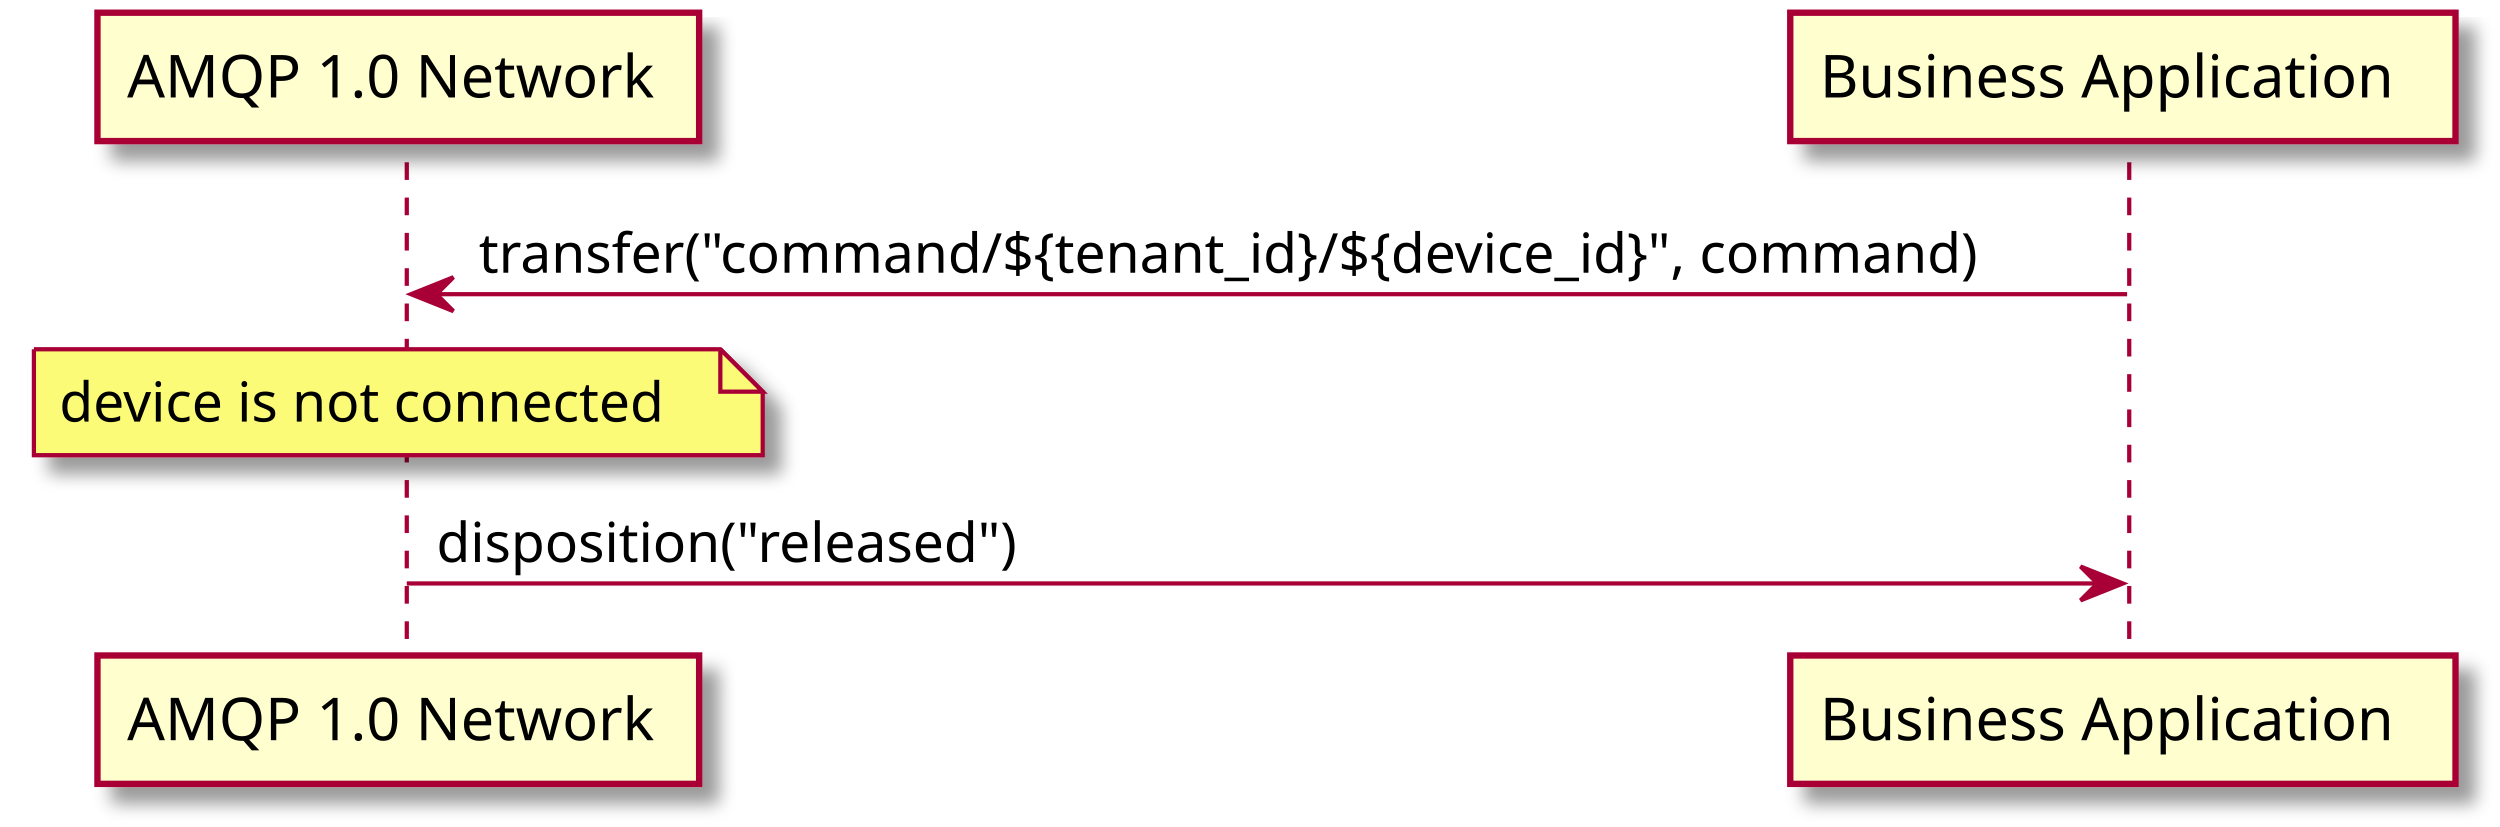
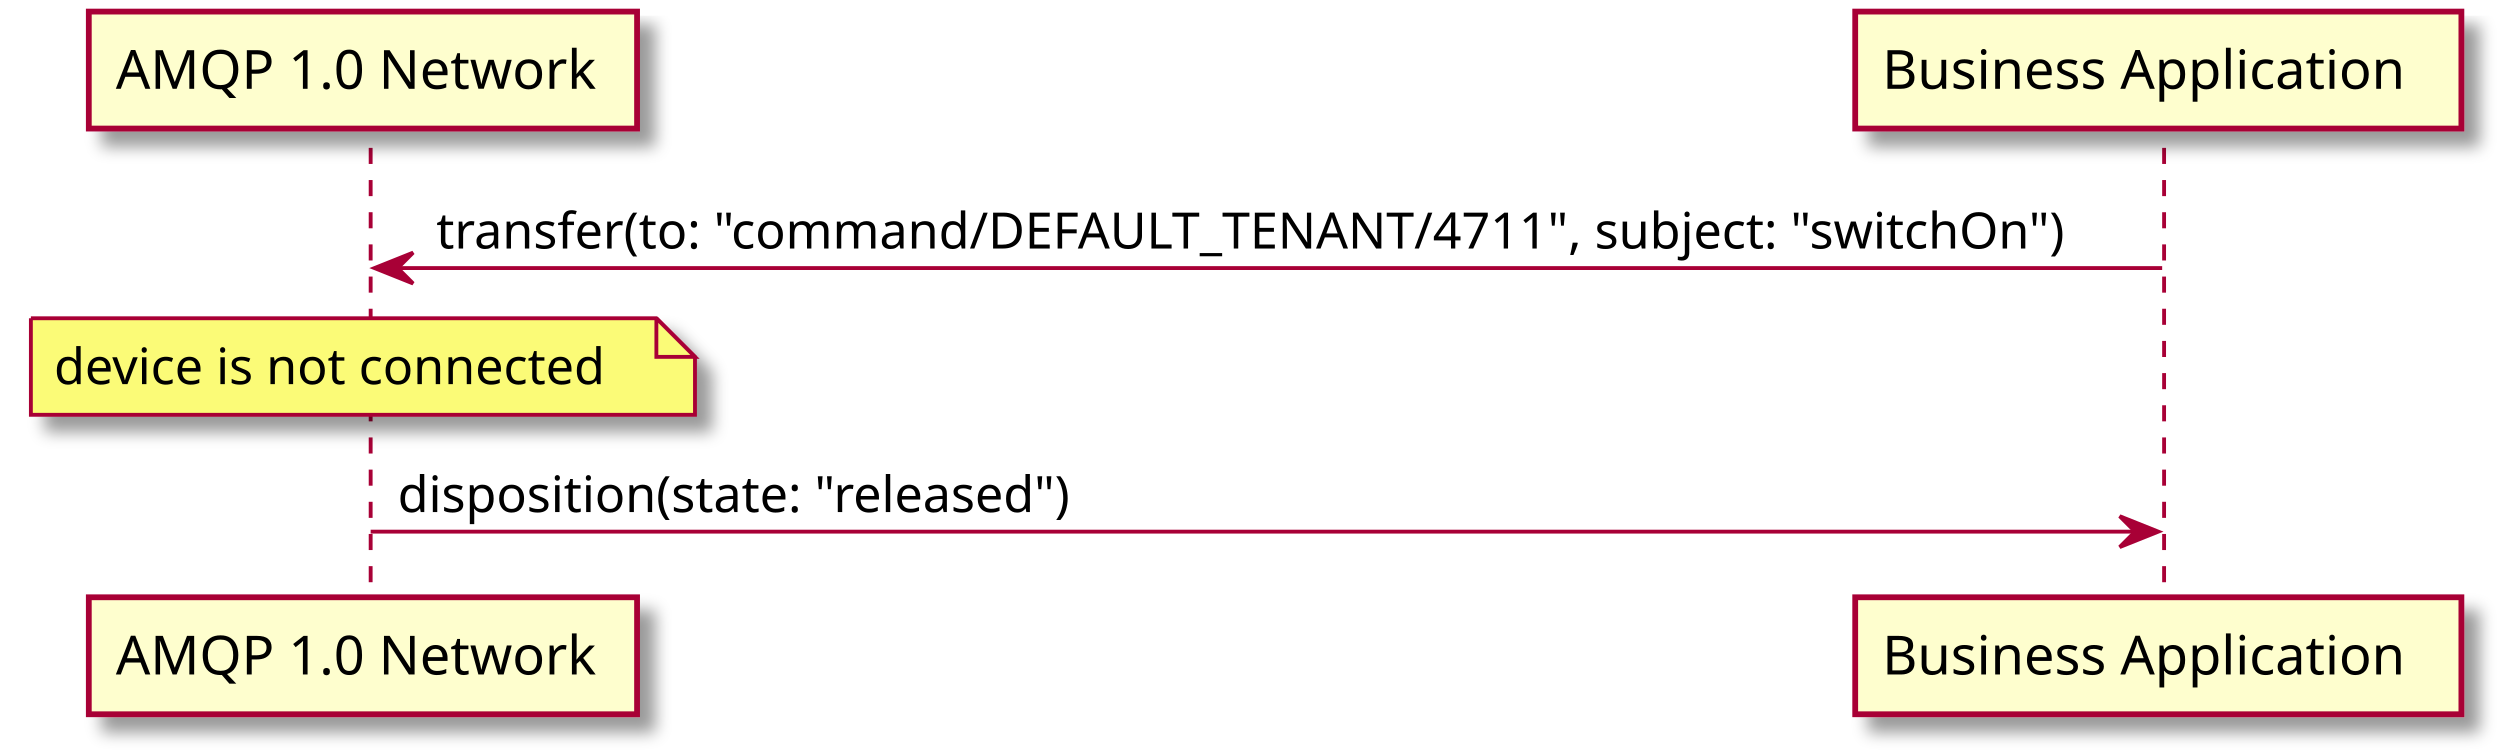
- <svg xmlns="http://www.w3.org/2000/svg" contentScriptType="application/ecmascript" contentStyleType="text/css" height="234px" preserveAspectRatio="none" style="width:708px;height:234px;" version="1.1" viewBox="0 0 708 234" width="708px" zoomAndPan="magnify">
+ <svg xmlns="http://www.w3.org/2000/svg" contentScriptType="application/ecmascript" contentStyleType="text/css" height="234px" preserveAspectRatio="none" style="width:777px;height:234px;" version="1.1" viewBox="0 0 777 234" width="777.6px" zoomAndPan="magnify">
  <defs>
-     <filter height="300%" id="fjhqcx7zy6237" width="300%" x="-1" y="-1">
+     <filter height="300%" id="f522yk1blx9om" width="300%" x="-1" y="-1">
      <feGaussianBlur result="blurOut" stdDeviation="2.4" />
      <feColorMatrix in="blurOut" result="blurOut2" type="matrix" values="0 0 0 0 0 0 0 0 0 0 0 0 0 0 0 0 0 0 .4 0" />
      <feOffset dx="4.8" dy="4.8" in="blurOut2" result="blurOut3" />
      <feBlend in="SourceGraphic" in2="blurOut3" mode="normal" />
    </filter>
  </defs>
  <g>
    <line style="stroke: #A80036; stroke-width: 1.2; stroke-dasharray: 5.0,5.0;" x1="115.2" x2="115.2" y1="45.956" y2="186.834" />
-     <line style="stroke: #A80036; stroke-width: 1.2; stroke-dasharray: 5.0,5.0;" x1="603" x2="603" y1="45.956" y2="186.834" />
-     <rect fill="#FEFECE" filter="url(#fjhqcx7zy6237)" height="36.356" style="stroke: #A80036; stroke-width: 1.8;" width="170.4" x="27.6" y="3.6" />
+     <line style="stroke: #A80036; stroke-width: 1.2; stroke-dasharray: 5.0,5.0;" x1="672.6" x2="672.6" y1="45.956" y2="186.834" />
+     <rect fill="#FEFECE" filter="url(#f522yk1blx9om)" height="36.356" style="stroke: #A80036; stroke-width: 1.8;" width="170.4" x="27.6" y="3.6" />
    <text fill="#000000" font-family="sans-serif" font-size="16.8" lengthAdjust="spacingAndGlyphs" textLength="153.6" x="36" y="27.594">AMQP 1.0 Network</text>
-     <rect fill="#FEFECE" filter="url(#fjhqcx7zy6237)" height="36.356" style="stroke: #A80036; stroke-width: 1.8;" width="170.4" x="27.6" y="185.634" />
+     <rect fill="#FEFECE" filter="url(#f522yk1blx9om)" height="36.356" style="stroke: #A80036; stroke-width: 1.8;" width="170.4" x="27.6" y="185.634" />
    <text fill="#000000" font-family="sans-serif" font-size="16.8" lengthAdjust="spacingAndGlyphs" textLength="153.6" x="36" y="209.629">AMQP 1.0 Network</text>
-     <rect fill="#FEFECE" filter="url(#fjhqcx7zy6237)" height="36.356" style="stroke: #A80036; stroke-width: 1.8;" width="188.4" x="507" y="3.6" />
-     <text fill="#000000" font-family="sans-serif" font-size="16.8" lengthAdjust="spacingAndGlyphs" textLength="171.6" x="515.4" y="27.594">Business Application</text>
-     <rect fill="#FEFECE" filter="url(#fjhqcx7zy6237)" height="36.356" style="stroke: #A80036; stroke-width: 1.8;" width="188.4" x="507" y="185.634" />
-     <text fill="#000000" font-family="sans-serif" font-size="16.8" lengthAdjust="spacingAndGlyphs" textLength="171.6" x="515.4" y="209.629">Business Application</text>
+     <rect fill="#FEFECE" filter="url(#f522yk1blx9om)" height="36.356" style="stroke: #A80036; stroke-width: 1.8;" width="188.4" x="576.6" y="3.6" />
+     <text fill="#000000" font-family="sans-serif" font-size="16.8" lengthAdjust="spacingAndGlyphs" textLength="171.6" x="585" y="27.594">Business Application</text>
+     <rect fill="#FEFECE" filter="url(#f522yk1blx9om)" height="36.356" style="stroke: #A80036; stroke-width: 1.8;" width="188.4" x="576.6" y="185.634" />
+     <text fill="#000000" font-family="sans-serif" font-size="16.8" lengthAdjust="spacingAndGlyphs" textLength="171.6" x="585" y="209.629">Business Application</text>
    <polygon fill="#A80036" points="128.4,78.516,116.4,83.316,128.4,88.116,123.6,83.316" style="stroke: #A80036; stroke-width: 1.2;" />
-     <line style="stroke: #A80036; stroke-width: 1.2;" x1="121.2" x2="602.4" y1="83.316" y2="83.316" />
-     <text fill="#000000" font-family="sans-serif" font-size="15.6" lengthAdjust="spacingAndGlyphs" textLength="459.6" x="135.6" y="77.237">transfer("command/${tenant_id}/${device_id}", command)</text>
-     <path d="M9.6,98.916 L9.6,128.916 L216,128.916 L216,110.916 L204,98.916 L9.6,98.916 " fill="#FBFB77" filter="url(#fjhqcx7zy6237)" style="stroke: #A80036; stroke-width: 1.2;" />
+     <line style="stroke: #A80036; stroke-width: 1.2;" x1="121.2" x2="672" y1="83.316" y2="83.316" />
+     <text fill="#000000" font-family="sans-serif" font-size="15.6" lengthAdjust="spacingAndGlyphs" textLength="529.2" x="135.6" y="77.237">transfer(to: "command/DEFAULT_TENANT/4711", subject: "switchOn")</text>
+     <path d="M9.6,98.916 L9.6,128.916 L216,128.916 L216,110.916 L204,98.916 L9.6,98.916 " fill="#FBFB77" filter="url(#f522yk1blx9om)" style="stroke: #A80036; stroke-width: 1.2;" />
    <path d="M204,98.916 L204,110.916 L216,110.916 L204,98.916 " fill="#FBFB77" style="stroke: #A80036; stroke-width: 1.2;" />
    <text fill="#000000" font-family="sans-serif" font-size="15.6" lengthAdjust="spacingAndGlyphs" textLength="181.2" x="16.8" y="119.396">device is not connected</text>
-     <polygon fill="#A80036" points="589.2,160.434,601.2,165.234,589.2,170.034,594,165.234" style="stroke: #A80036; stroke-width: 1.2;" />
-     <line style="stroke: #A80036; stroke-width: 1.2;" x1="115.2" x2="596.4" y1="165.234" y2="165.234" />
-     <text fill="#000000" font-family="sans-serif" font-size="15.6" lengthAdjust="spacingAndGlyphs" textLength="171.6" x="123.6" y="159.155">disposition("released")</text>
+     <polygon fill="#A80036" points="658.8,160.434,670.8,165.234,658.8,170.034,663.6,165.234" style="stroke: #A80036; stroke-width: 1.2;" />
+     <line style="stroke: #A80036; stroke-width: 1.2;" x1="115.2" x2="666" y1="165.234" y2="165.234" />
+     <text fill="#000000" font-family="sans-serif" font-size="15.6" lengthAdjust="spacingAndGlyphs" textLength="220.8" x="123.6" y="159.155">disposition(state: "released")</text>
  </g>
</svg>
